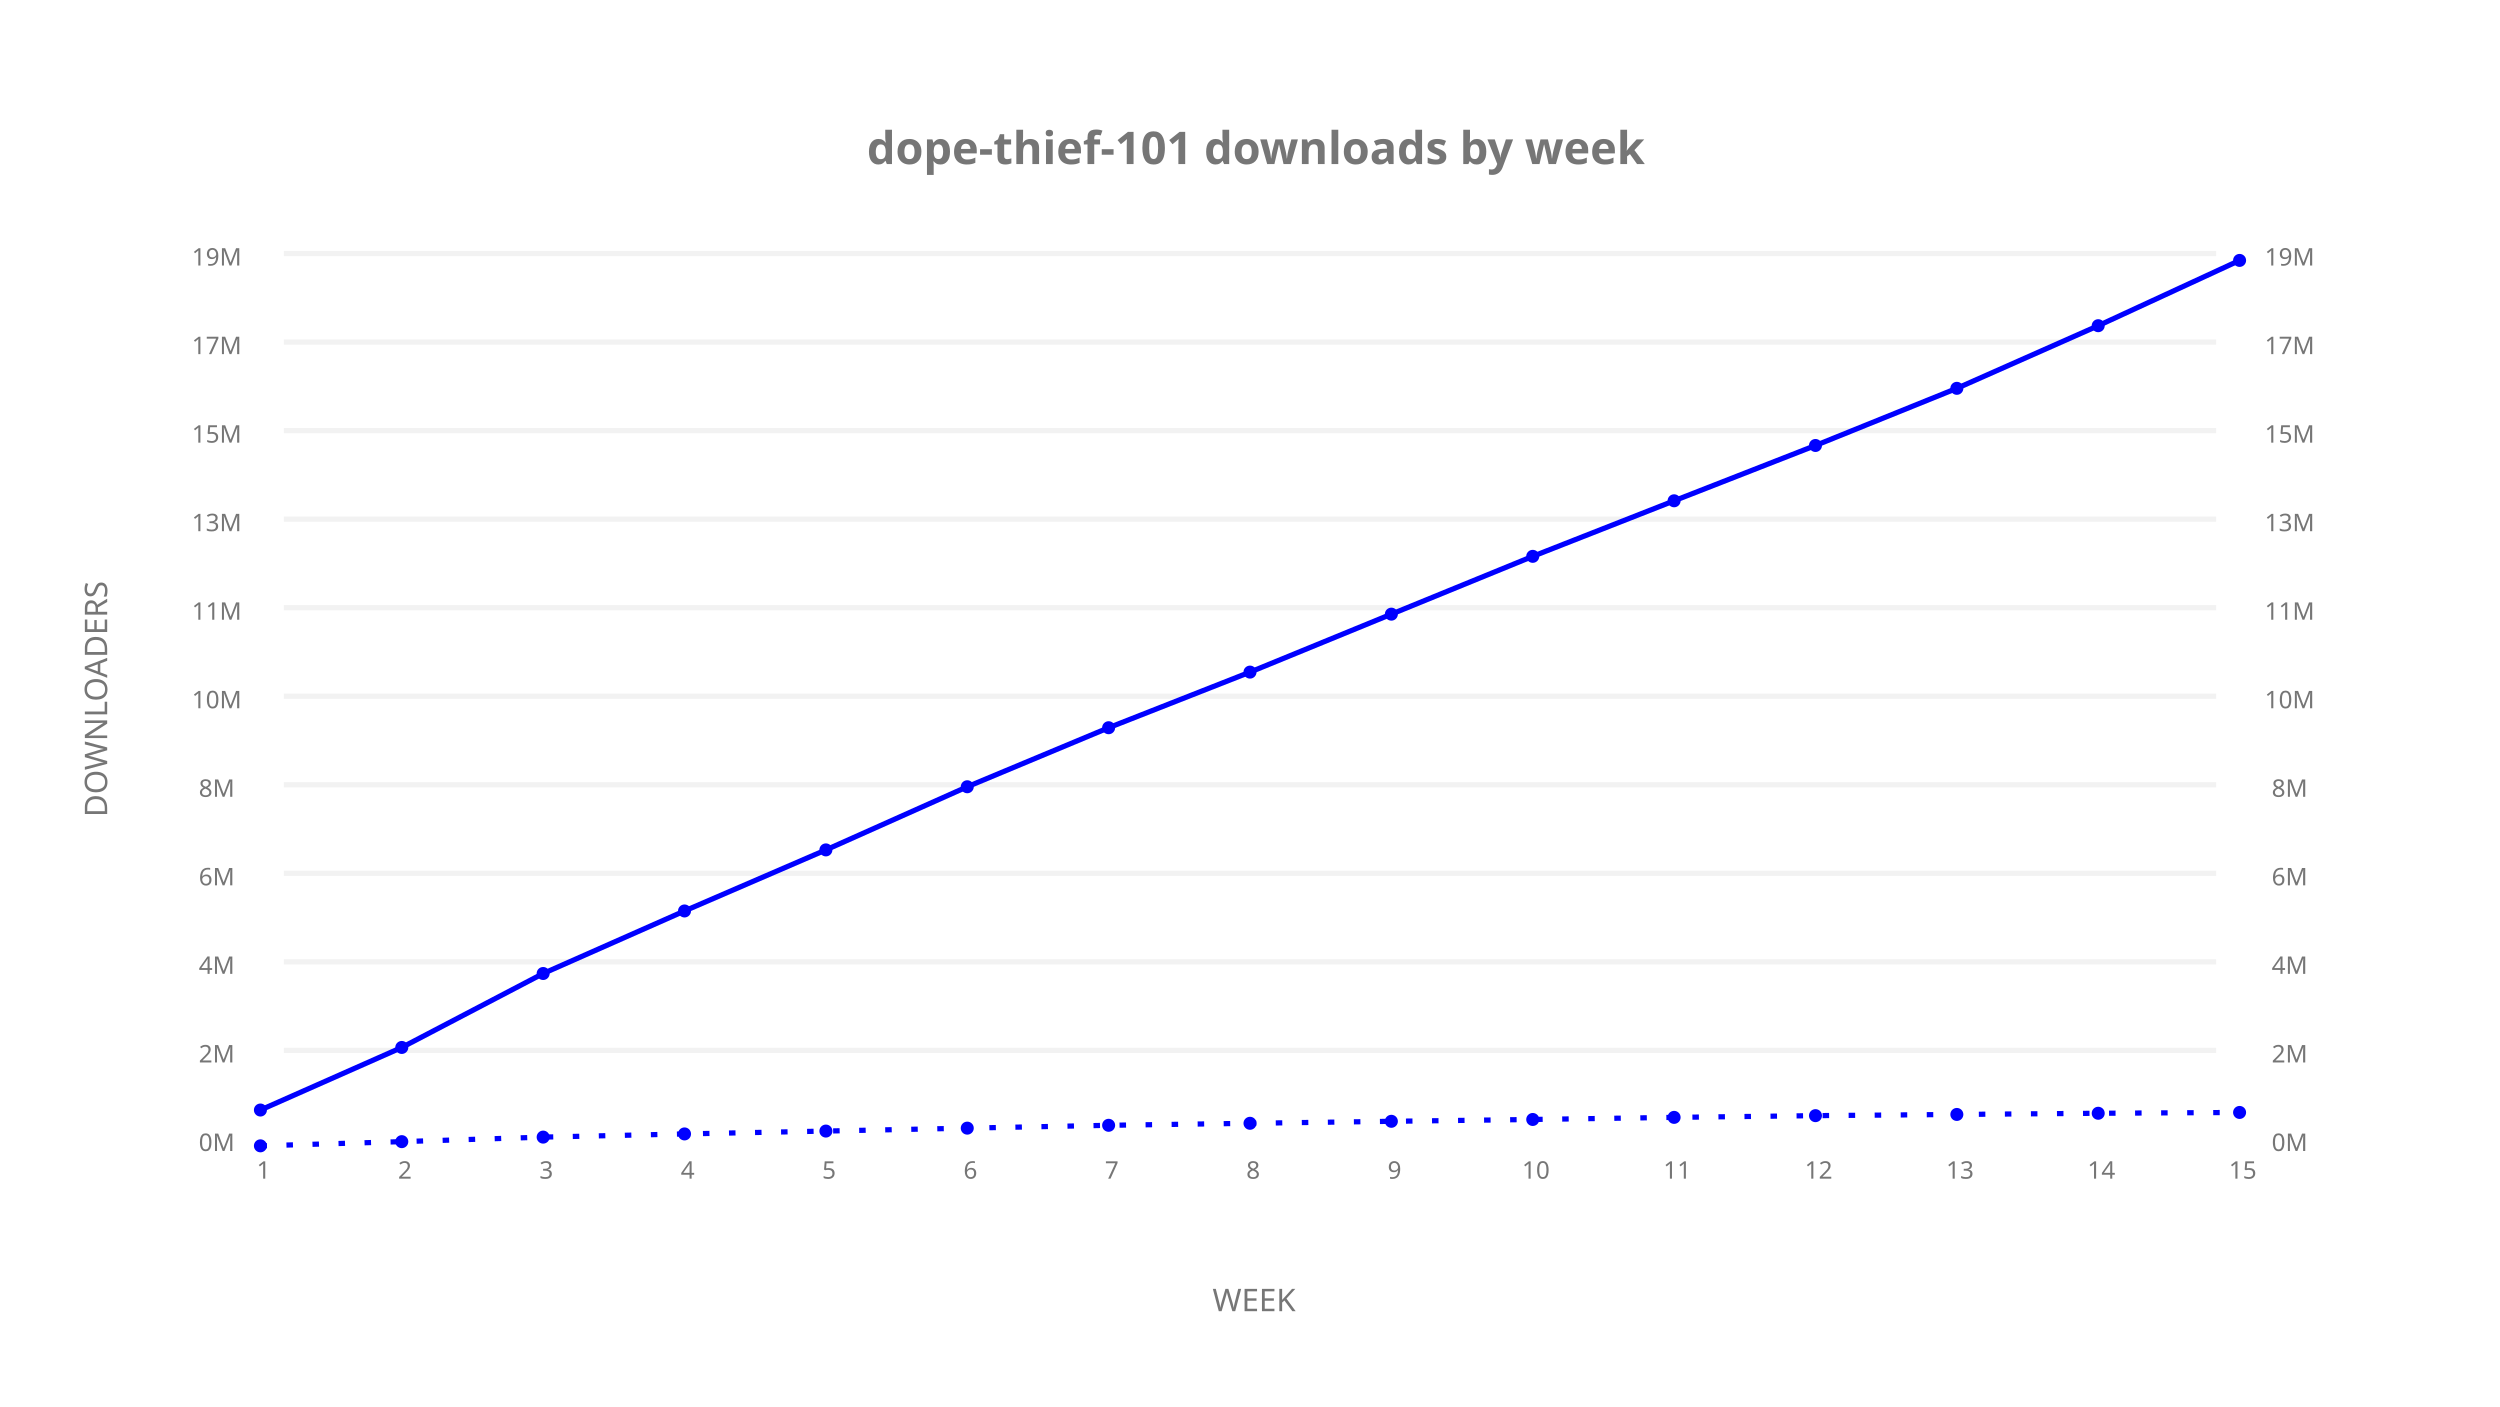
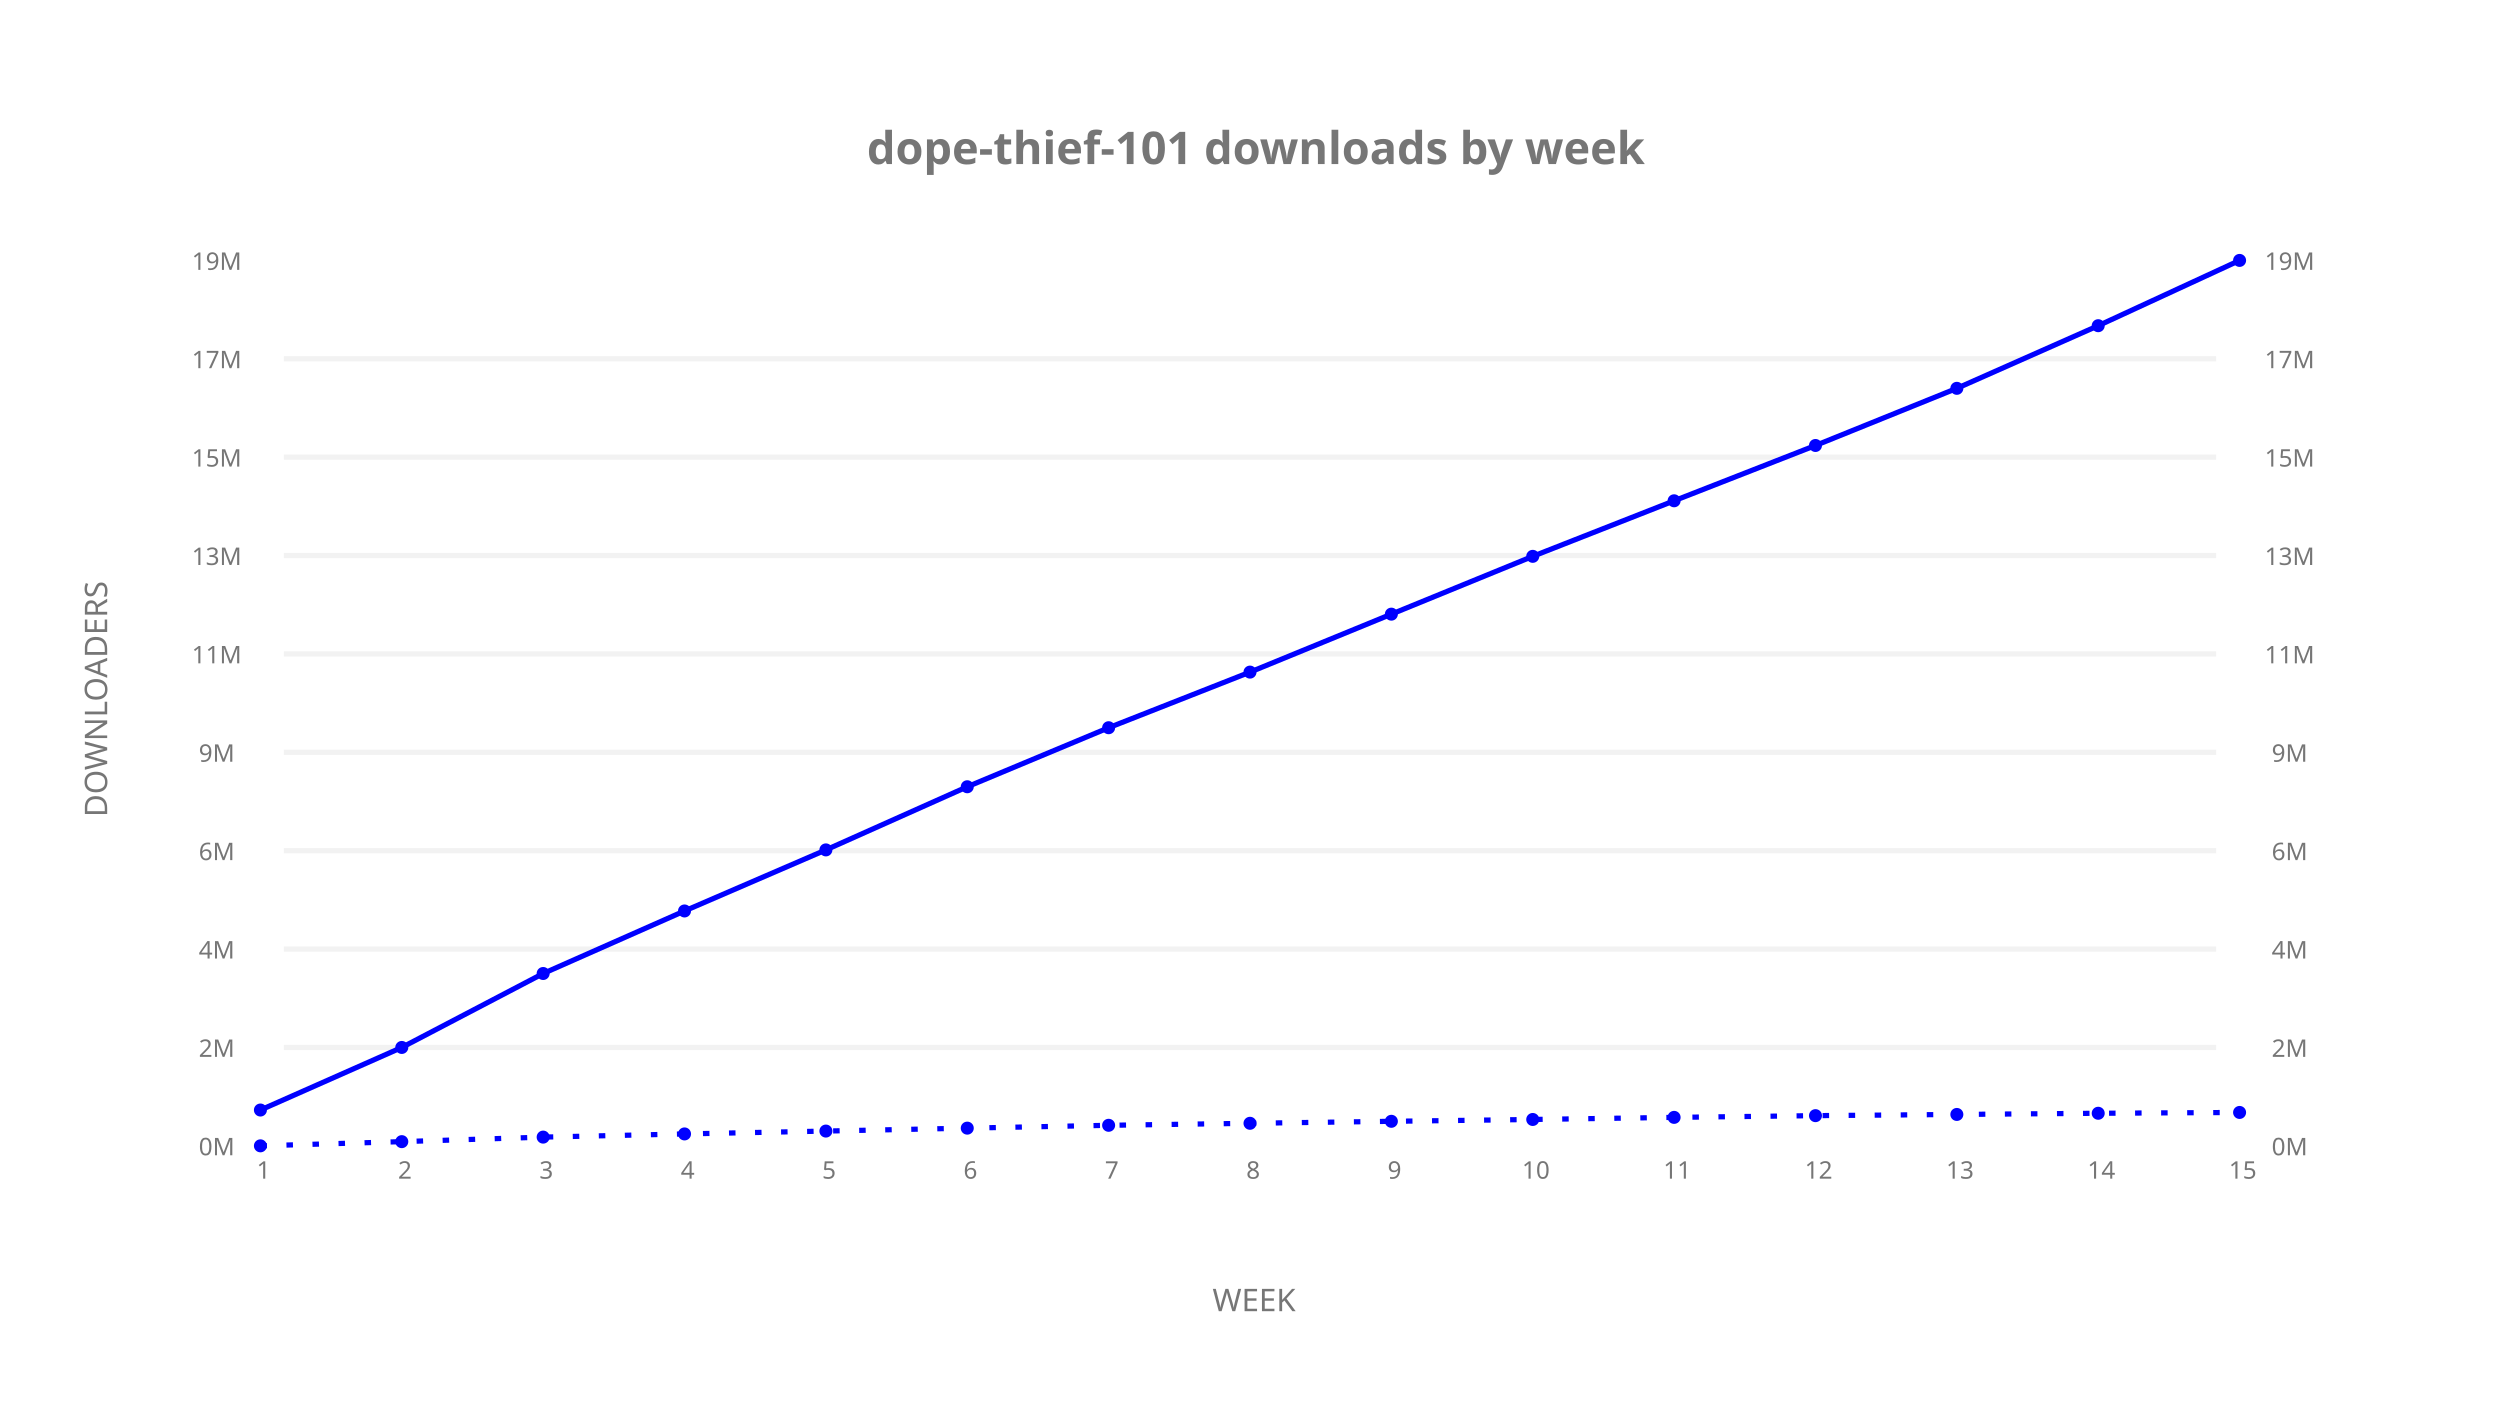
<svg xmlns="http://www.w3.org/2000/svg" xml:space="preserve" id="dope-thief-101-downloads-by-week-dope-thief-101-week" x="0px" y="0px" width="1920px" height="1080px" viewBox="0 0 1920 1080" enable-background="new 0 0 1920 1080" role="img">
  <g id="annotations">
    <text x="960" y="126" font-family="Atkinson Hyperlegible" font-size="26pt" text-anchor="middle" text-align="center" font-weight="600" font-style="normal" style="fill:rgb(118,118,118); fill-opacity:1; stroke:rgb(118,118,118); stroke-opacity:0; stroke-width:0.5"> dope-thief-101 downloads by week</text>
    <g id="axes-lines">
      <text x="960" y="1007" font-family="Atkinson Hyperlegible" font-size="18pt" text-anchor="middle" text-align="center" font-weight="500" font-style="normal" style="fill:rgb(118,118,118); fill-opacity:1; stroke:rgb(118,118,118); stroke-opacity:0; stroke-width:0.5"> WEEK</text>
      <text x="73" y="540" font-family="Atkinson Hyperlegible" font-size="18pt" text-anchor="middle" text-align="center" dominant-baseline="central" font-weight="500" font-style="normal" style="fill:rgb(118,118,118); fill-opacity:1; stroke:rgb(118,118,118); stroke-opacity:0; stroke-width:0.5" transform="rotate(-90,73,540)"> DOWNLOADERS</text>
    </g>
    <g id="tic-y-label-lines">
-       <line x1="218" y1="806.71" x2="1702" y2="806.71" style="fill:rgb(0,0,255); fill-opacity:0; stroke:rgb(242,242,242); stroke-opacity:1; stroke-width:4" />
-       <line x1="218" y1="738.71" x2="1702" y2="738.71" style="fill:rgb(0,0,255); fill-opacity:0; stroke:rgb(242,242,242); stroke-opacity:1; stroke-width:4" />
-       <line x1="218" y1="670.71" x2="1702" y2="670.71" style="fill:rgb(0,0,255); fill-opacity:0; stroke:rgb(242,242,242); stroke-opacity:1; stroke-width:4" />
-       <line x1="218" y1="602.71" x2="1702" y2="602.71" style="fill:rgb(0,0,255); fill-opacity:0; stroke:rgb(242,242,242); stroke-opacity:1; stroke-width:4" />
-       <line x1="218" y1="534.71" x2="1702" y2="534.71" style="fill:rgb(0,0,255); fill-opacity:0; stroke:rgb(242,242,242); stroke-opacity:1; stroke-width:4" />
-       <line x1="218" y1="466.71" x2="1702" y2="466.71" style="fill:rgb(0,0,255); fill-opacity:0; stroke:rgb(242,242,242); stroke-opacity:1; stroke-width:4" />
-       <line x1="218" y1="398.71" x2="1702" y2="398.71" style="fill:rgb(0,0,255); fill-opacity:0; stroke:rgb(242,242,242); stroke-opacity:1; stroke-width:4" />
-       <line x1="218" y1="330.71" x2="1702" y2="330.71" style="fill:rgb(0,0,255); fill-opacity:0; stroke:rgb(242,242,242); stroke-opacity:1; stroke-width:4" />
-       <line x1="218" y1="262.71" x2="1702" y2="262.71" style="fill:rgb(0,0,255); fill-opacity:0; stroke:rgb(242,242,242); stroke-opacity:1; stroke-width:4" />
-       <line x1="218" y1="194.71" x2="1702" y2="194.71" style="fill:rgb(0,0,255); fill-opacity:0; stroke:rgb(242,242,242); stroke-opacity:1; stroke-width:4" />
+       <line x1="218" y1="804.444" x2="1702" y2="804.444" style="fill:rgb(0,0,255); fill-opacity:0; stroke:rgb(242,242,242); stroke-opacity:1; stroke-width:4" />
+       <line x1="218" y1="728.889" x2="1702" y2="728.889" style="fill:rgb(0,0,255); fill-opacity:0; stroke:rgb(242,242,242); stroke-opacity:1; stroke-width:4" />
+       <line x1="218" y1="653.333" x2="1702" y2="653.333" style="fill:rgb(0,0,255); fill-opacity:0; stroke:rgb(242,242,242); stroke-opacity:1; stroke-width:4" />
+       <line x1="218" y1="577.778" x2="1702" y2="577.778" style="fill:rgb(0,0,255); fill-opacity:0; stroke:rgb(242,242,242); stroke-opacity:1; stroke-width:4" />
+       <line x1="218" y1="502.222" x2="1702" y2="502.222" style="fill:rgb(0,0,255); fill-opacity:0; stroke:rgb(242,242,242); stroke-opacity:1; stroke-width:4" />
+       <line x1="218" y1="426.667" x2="1702" y2="426.667" style="fill:rgb(0,0,255); fill-opacity:0; stroke:rgb(242,242,242); stroke-opacity:1; stroke-width:4" />
+       <line x1="218" y1="351.111" x2="1702" y2="351.111" style="fill:rgb(0,0,255); fill-opacity:0; stroke:rgb(242,242,242); stroke-opacity:1; stroke-width:4" />
+       <line x1="218" y1="275.556" x2="1702" y2="275.556" style="fill:rgb(0,0,255); fill-opacity:0; stroke:rgb(242,242,242); stroke-opacity:1; stroke-width:4" />
    </g>
    <g id="tic-x-labels">
      <text x="200" y="898" font-family="Atkinson Hyperlegible" font-size="14pt" text-anchor="middle" text-align="center" dominant-baseline="central" font-weight="400" font-style="normal" style="fill:rgb(118,118,118); fill-opacity:1; stroke:rgb(118,118,118); stroke-opacity:0; stroke-width:0.5"> 1</text>
      <text x="308.571" y="898" font-family="Atkinson Hyperlegible" font-size="14pt" text-anchor="middle" text-align="center" dominant-baseline="central" font-weight="400" font-style="normal" style="fill:rgb(118,118,118); fill-opacity:1; stroke:rgb(118,118,118); stroke-opacity:0; stroke-width:0.5"> 2</text>
      <text x="417.143" y="898" font-family="Atkinson Hyperlegible" font-size="14pt" text-anchor="middle" text-align="center" dominant-baseline="central" font-weight="400" font-style="normal" style="fill:rgb(118,118,118); fill-opacity:1; stroke:rgb(118,118,118); stroke-opacity:0; stroke-width:0.5"> 3</text>
      <text x="525.714" y="898" font-family="Atkinson Hyperlegible" font-size="14pt" text-anchor="middle" text-align="center" dominant-baseline="central" font-weight="400" font-style="normal" style="fill:rgb(118,118,118); fill-opacity:1; stroke:rgb(118,118,118); stroke-opacity:0; stroke-width:0.5"> 4</text>
      <text x="634.286" y="898" font-family="Atkinson Hyperlegible" font-size="14pt" text-anchor="middle" text-align="center" dominant-baseline="central" font-weight="400" font-style="normal" style="fill:rgb(118,118,118); fill-opacity:1; stroke:rgb(118,118,118); stroke-opacity:0; stroke-width:0.5"> 5</text>
      <text x="742.857" y="898" font-family="Atkinson Hyperlegible" font-size="14pt" text-anchor="middle" text-align="center" dominant-baseline="central" font-weight="400" font-style="normal" style="fill:rgb(118,118,118); fill-opacity:1; stroke:rgb(118,118,118); stroke-opacity:0; stroke-width:0.5"> 6</text>
      <text x="851.429" y="898" font-family="Atkinson Hyperlegible" font-size="14pt" text-anchor="middle" text-align="center" dominant-baseline="central" font-weight="400" font-style="normal" style="fill:rgb(118,118,118); fill-opacity:1; stroke:rgb(118,118,118); stroke-opacity:0; stroke-width:0.5"> 7</text>
      <text x="960" y="898" font-family="Atkinson Hyperlegible" font-size="14pt" text-anchor="middle" text-align="center" dominant-baseline="central" font-weight="400" font-style="normal" style="fill:rgb(118,118,118); fill-opacity:1; stroke:rgb(118,118,118); stroke-opacity:0; stroke-width:0.5"> 8</text>
      <text x="1068.571" y="898" font-family="Atkinson Hyperlegible" font-size="14pt" text-anchor="middle" text-align="center" dominant-baseline="central" font-weight="400" font-style="normal" style="fill:rgb(118,118,118); fill-opacity:1; stroke:rgb(118,118,118); stroke-opacity:0; stroke-width:0.5"> 9</text>
      <text x="1177.143" y="898" font-family="Atkinson Hyperlegible" font-size="14pt" text-anchor="middle" text-align="center" dominant-baseline="central" font-weight="400" font-style="normal" style="fill:rgb(118,118,118); fill-opacity:1; stroke:rgb(118,118,118); stroke-opacity:0; stroke-width:0.5"> 10</text>
      <text x="1285.714" y="898" font-family="Atkinson Hyperlegible" font-size="14pt" text-anchor="middle" text-align="center" dominant-baseline="central" font-weight="400" font-style="normal" style="fill:rgb(118,118,118); fill-opacity:1; stroke:rgb(118,118,118); stroke-opacity:0; stroke-width:0.5"> 11</text>
      <text x="1394.286" y="898" font-family="Atkinson Hyperlegible" font-size="14pt" text-anchor="middle" text-align="center" dominant-baseline="central" font-weight="400" font-style="normal" style="fill:rgb(118,118,118); fill-opacity:1; stroke:rgb(118,118,118); stroke-opacity:0; stroke-width:0.5"> 12</text>
      <text x="1502.857" y="898" font-family="Atkinson Hyperlegible" font-size="14pt" text-anchor="middle" text-align="center" dominant-baseline="central" font-weight="400" font-style="normal" style="fill:rgb(118,118,118); fill-opacity:1; stroke:rgb(118,118,118); stroke-opacity:0; stroke-width:0.5"> 13</text>
      <text x="1611.429" y="898" font-family="Atkinson Hyperlegible" font-size="14pt" text-anchor="middle" text-align="center" dominant-baseline="central" font-weight="400" font-style="normal" style="fill:rgb(118,118,118); fill-opacity:1; stroke:rgb(118,118,118); stroke-opacity:0; stroke-width:0.5"> 14</text>
      <text x="1720" y="898" font-family="Atkinson Hyperlegible" font-size="14pt" text-anchor="middle" text-align="center" dominant-baseline="central" font-weight="400" font-style="normal" style="fill:rgb(118,118,118); fill-opacity:1; stroke:rgb(118,118,118); stroke-opacity:0; stroke-width:0.5"> 15</text>
    </g>
    <g id="tic-y-labels">
-       <text x="164" y="876.71" font-family="Atkinson Hyperlegible" font-size="14pt" text-anchor="middle" text-align="center" dominant-baseline="central" font-weight="400" font-style="normal" style="fill:rgb(118,118,118); fill-opacity:1; stroke:rgb(118,118,118); stroke-opacity:0; stroke-width:0.5"> 0M</text>
-       <text x="1756" y="876.71" font-family="Atkinson Hyperlegible" font-size="14pt" text-anchor="middle" text-align="center" dominant-baseline="central" font-weight="400" font-style="normal" style="fill:rgb(118,118,118); fill-opacity:1; stroke:rgb(118,118,118); stroke-opacity:0; stroke-width:0.5"> 0M</text>
-       <text x="164" y="808.71" font-family="Atkinson Hyperlegible" font-size="14pt" text-anchor="middle" text-align="center" dominant-baseline="central" font-weight="400" font-style="normal" style="fill:rgb(118,118,118); fill-opacity:1; stroke:rgb(118,118,118); stroke-opacity:0; stroke-width:0.5"> 2M</text>
-       <text x="1756" y="808.71" font-family="Atkinson Hyperlegible" font-size="14pt" text-anchor="middle" text-align="center" dominant-baseline="central" font-weight="400" font-style="normal" style="fill:rgb(118,118,118); fill-opacity:1; stroke:rgb(118,118,118); stroke-opacity:0; stroke-width:0.5"> 2M</text>
-       <text x="164" y="740.71" font-family="Atkinson Hyperlegible" font-size="14pt" text-anchor="middle" text-align="center" dominant-baseline="central" font-weight="400" font-style="normal" style="fill:rgb(118,118,118); fill-opacity:1; stroke:rgb(118,118,118); stroke-opacity:0; stroke-width:0.5"> 4M</text>
-       <text x="1756" y="740.71" font-family="Atkinson Hyperlegible" font-size="14pt" text-anchor="middle" text-align="center" dominant-baseline="central" font-weight="400" font-style="normal" style="fill:rgb(118,118,118); fill-opacity:1; stroke:rgb(118,118,118); stroke-opacity:0; stroke-width:0.5"> 4M</text>
-       <text x="164" y="672.71" font-family="Atkinson Hyperlegible" font-size="14pt" text-anchor="middle" text-align="center" dominant-baseline="central" font-weight="400" font-style="normal" style="fill:rgb(118,118,118); fill-opacity:1; stroke:rgb(118,118,118); stroke-opacity:0; stroke-width:0.5"> 6M</text>
-       <text x="1756" y="672.71" font-family="Atkinson Hyperlegible" font-size="14pt" text-anchor="middle" text-align="center" dominant-baseline="central" font-weight="400" font-style="normal" style="fill:rgb(118,118,118); fill-opacity:1; stroke:rgb(118,118,118); stroke-opacity:0; stroke-width:0.5"> 6M</text>
-       <text x="164" y="604.71" font-family="Atkinson Hyperlegible" font-size="14pt" text-anchor="middle" text-align="center" dominant-baseline="central" font-weight="400" font-style="normal" style="fill:rgb(118,118,118); fill-opacity:1; stroke:rgb(118,118,118); stroke-opacity:0; stroke-width:0.5"> 8M</text>
-       <text x="1756" y="604.71" font-family="Atkinson Hyperlegible" font-size="14pt" text-anchor="middle" text-align="center" dominant-baseline="central" font-weight="400" font-style="normal" style="fill:rgb(118,118,118); fill-opacity:1; stroke:rgb(118,118,118); stroke-opacity:0; stroke-width:0.5"> 8M</text>
-       <text x="164" y="536.71" font-family="Atkinson Hyperlegible" font-size="14pt" text-anchor="middle" text-align="center" dominant-baseline="central" font-weight="400" font-style="normal" style="fill:rgb(118,118,118); fill-opacity:1; stroke:rgb(118,118,118); stroke-opacity:0; stroke-width:0.5"> 10M</text>
-       <text x="1756" y="536.71" font-family="Atkinson Hyperlegible" font-size="14pt" text-anchor="middle" text-align="center" dominant-baseline="central" font-weight="400" font-style="normal" style="fill:rgb(118,118,118); fill-opacity:1; stroke:rgb(118,118,118); stroke-opacity:0; stroke-width:0.5"> 10M</text>
-       <text x="164" y="468.71" font-family="Atkinson Hyperlegible" font-size="14pt" text-anchor="middle" text-align="center" dominant-baseline="central" font-weight="400" font-style="normal" style="fill:rgb(118,118,118); fill-opacity:1; stroke:rgb(118,118,118); stroke-opacity:0; stroke-width:0.5"> 11M</text>
-       <text x="1756" y="468.71" font-family="Atkinson Hyperlegible" font-size="14pt" text-anchor="middle" text-align="center" dominant-baseline="central" font-weight="400" font-style="normal" style="fill:rgb(118,118,118); fill-opacity:1; stroke:rgb(118,118,118); stroke-opacity:0; stroke-width:0.5"> 11M</text>
-       <text x="164" y="400.71" font-family="Atkinson Hyperlegible" font-size="14pt" text-anchor="middle" text-align="center" dominant-baseline="central" font-weight="400" font-style="normal" style="fill:rgb(118,118,118); fill-opacity:1; stroke:rgb(118,118,118); stroke-opacity:0; stroke-width:0.5"> 13M</text>
-       <text x="1756" y="400.71" font-family="Atkinson Hyperlegible" font-size="14pt" text-anchor="middle" text-align="center" dominant-baseline="central" font-weight="400" font-style="normal" style="fill:rgb(118,118,118); fill-opacity:1; stroke:rgb(118,118,118); stroke-opacity:0; stroke-width:0.5"> 13M</text>
-       <text x="164" y="332.71" font-family="Atkinson Hyperlegible" font-size="14pt" text-anchor="middle" text-align="center" dominant-baseline="central" font-weight="400" font-style="normal" style="fill:rgb(118,118,118); fill-opacity:1; stroke:rgb(118,118,118); stroke-opacity:0; stroke-width:0.5"> 15M</text>
-       <text x="1756" y="332.71" font-family="Atkinson Hyperlegible" font-size="14pt" text-anchor="middle" text-align="center" dominant-baseline="central" font-weight="400" font-style="normal" style="fill:rgb(118,118,118); fill-opacity:1; stroke:rgb(118,118,118); stroke-opacity:0; stroke-width:0.5"> 15M</text>
-       <text x="164" y="264.71" font-family="Atkinson Hyperlegible" font-size="14pt" text-anchor="middle" text-align="center" dominant-baseline="central" font-weight="400" font-style="normal" style="fill:rgb(118,118,118); fill-opacity:1; stroke:rgb(118,118,118); stroke-opacity:0; stroke-width:0.5"> 17M</text>
-       <text x="1756" y="264.71" font-family="Atkinson Hyperlegible" font-size="14pt" text-anchor="middle" text-align="center" dominant-baseline="central" font-weight="400" font-style="normal" style="fill:rgb(118,118,118); fill-opacity:1; stroke:rgb(118,118,118); stroke-opacity:0; stroke-width:0.5"> 17M</text>
-       <text x="164" y="196.71" font-family="Atkinson Hyperlegible" font-size="14pt" text-anchor="middle" text-align="center" dominant-baseline="central" font-weight="400" font-style="normal" style="fill:rgb(118,118,118); fill-opacity:1; stroke:rgb(118,118,118); stroke-opacity:0; stroke-width:0.5"> 19M</text>
-       <text x="1756" y="196.71" font-family="Atkinson Hyperlegible" font-size="14pt" text-anchor="middle" text-align="center" dominant-baseline="central" font-weight="400" font-style="normal" style="fill:rgb(118,118,118); fill-opacity:1; stroke:rgb(118,118,118); stroke-opacity:0; stroke-width:0.5"> 19M</text>
+       <text x="164" y="880" font-family="Atkinson Hyperlegible" font-size="14pt" text-anchor="middle" text-align="center" dominant-baseline="central" font-weight="400" font-style="normal" style="fill:rgb(118,118,118); fill-opacity:1; stroke:rgb(118,118,118); stroke-opacity:0; stroke-width:0.5"> 0M</text>
+       <text x="1756" y="880" font-family="Atkinson Hyperlegible" font-size="14pt" text-anchor="middle" text-align="center" dominant-baseline="central" font-weight="400" font-style="normal" style="fill:rgb(118,118,118); fill-opacity:1; stroke:rgb(118,118,118); stroke-opacity:0; stroke-width:0.5"> 0M</text>
+       <text x="164" y="804.444" font-family="Atkinson Hyperlegible" font-size="14pt" text-anchor="middle" text-align="center" dominant-baseline="central" font-weight="400" font-style="normal" style="fill:rgb(118,118,118); fill-opacity:1; stroke:rgb(118,118,118); stroke-opacity:0; stroke-width:0.5"> 2M</text>
+       <text x="1756" y="804.444" font-family="Atkinson Hyperlegible" font-size="14pt" text-anchor="middle" text-align="center" dominant-baseline="central" font-weight="400" font-style="normal" style="fill:rgb(118,118,118); fill-opacity:1; stroke:rgb(118,118,118); stroke-opacity:0; stroke-width:0.5"> 2M</text>
+       <text x="164" y="728.889" font-family="Atkinson Hyperlegible" font-size="14pt" text-anchor="middle" text-align="center" dominant-baseline="central" font-weight="400" font-style="normal" style="fill:rgb(118,118,118); fill-opacity:1; stroke:rgb(118,118,118); stroke-opacity:0; stroke-width:0.5"> 4M</text>
+       <text x="1756" y="728.889" font-family="Atkinson Hyperlegible" font-size="14pt" text-anchor="middle" text-align="center" dominant-baseline="central" font-weight="400" font-style="normal" style="fill:rgb(118,118,118); fill-opacity:1; stroke:rgb(118,118,118); stroke-opacity:0; stroke-width:0.5"> 4M</text>
+       <text x="164" y="653.333" font-family="Atkinson Hyperlegible" font-size="14pt" text-anchor="middle" text-align="center" dominant-baseline="central" font-weight="400" font-style="normal" style="fill:rgb(118,118,118); fill-opacity:1; stroke:rgb(118,118,118); stroke-opacity:0; stroke-width:0.5"> 6M</text>
+       <text x="1756" y="653.333" font-family="Atkinson Hyperlegible" font-size="14pt" text-anchor="middle" text-align="center" dominant-baseline="central" font-weight="400" font-style="normal" style="fill:rgb(118,118,118); fill-opacity:1; stroke:rgb(118,118,118); stroke-opacity:0; stroke-width:0.5"> 6M</text>
+       <text x="164" y="577.778" font-family="Atkinson Hyperlegible" font-size="14pt" text-anchor="middle" text-align="center" dominant-baseline="central" font-weight="400" font-style="normal" style="fill:rgb(118,118,118); fill-opacity:1; stroke:rgb(118,118,118); stroke-opacity:0; stroke-width:0.5"> 9M</text>
+       <text x="1756" y="577.778" font-family="Atkinson Hyperlegible" font-size="14pt" text-anchor="middle" text-align="center" dominant-baseline="central" font-weight="400" font-style="normal" style="fill:rgb(118,118,118); fill-opacity:1; stroke:rgb(118,118,118); stroke-opacity:0; stroke-width:0.5"> 9M</text>
+       <text x="164" y="502.222" font-family="Atkinson Hyperlegible" font-size="14pt" text-anchor="middle" text-align="center" dominant-baseline="central" font-weight="400" font-style="normal" style="fill:rgb(118,118,118); fill-opacity:1; stroke:rgb(118,118,118); stroke-opacity:0; stroke-width:0.5"> 11M</text>
+       <text x="1756" y="502.222" font-family="Atkinson Hyperlegible" font-size="14pt" text-anchor="middle" text-align="center" dominant-baseline="central" font-weight="400" font-style="normal" style="fill:rgb(118,118,118); fill-opacity:1; stroke:rgb(118,118,118); stroke-opacity:0; stroke-width:0.5"> 11M</text>
+       <text x="164" y="426.667" font-family="Atkinson Hyperlegible" font-size="14pt" text-anchor="middle" text-align="center" dominant-baseline="central" font-weight="400" font-style="normal" style="fill:rgb(118,118,118); fill-opacity:1; stroke:rgb(118,118,118); stroke-opacity:0; stroke-width:0.5"> 13M</text>
+       <text x="1756" y="426.667" font-family="Atkinson Hyperlegible" font-size="14pt" text-anchor="middle" text-align="center" dominant-baseline="central" font-weight="400" font-style="normal" style="fill:rgb(118,118,118); fill-opacity:1; stroke:rgb(118,118,118); stroke-opacity:0; stroke-width:0.5"> 13M</text>
+       <text x="164" y="351.111" font-family="Atkinson Hyperlegible" font-size="14pt" text-anchor="middle" text-align="center" dominant-baseline="central" font-weight="400" font-style="normal" style="fill:rgb(118,118,118); fill-opacity:1; stroke:rgb(118,118,118); stroke-opacity:0; stroke-width:0.5"> 15M</text>
+       <text x="1756" y="351.111" font-family="Atkinson Hyperlegible" font-size="14pt" text-anchor="middle" text-align="center" dominant-baseline="central" font-weight="400" font-style="normal" style="fill:rgb(118,118,118); fill-opacity:1; stroke:rgb(118,118,118); stroke-opacity:0; stroke-width:0.5"> 15M</text>
+       <text x="164" y="275.556" font-family="Atkinson Hyperlegible" font-size="14pt" text-anchor="middle" text-align="center" dominant-baseline="central" font-weight="400" font-style="normal" style="fill:rgb(118,118,118); fill-opacity:1; stroke:rgb(118,118,118); stroke-opacity:0; stroke-width:0.5"> 17M</text>
+       <text x="1756" y="275.556" font-family="Atkinson Hyperlegible" font-size="14pt" text-anchor="middle" text-align="center" dominant-baseline="central" font-weight="400" font-style="normal" style="fill:rgb(118,118,118); fill-opacity:1; stroke:rgb(118,118,118); stroke-opacity:0; stroke-width:0.5"> 17M</text>
+       <text x="164" y="200" font-family="Atkinson Hyperlegible" font-size="14pt" text-anchor="middle" text-align="center" dominant-baseline="central" font-weight="400" font-style="normal" style="fill:rgb(118,118,118); fill-opacity:1; stroke:rgb(118,118,118); stroke-opacity:0; stroke-width:0.5"> 19M</text>
+       <text x="1756" y="200" font-family="Atkinson Hyperlegible" font-size="14pt" text-anchor="middle" text-align="center" dominant-baseline="central" font-weight="400" font-style="normal" style="fill:rgb(118,118,118); fill-opacity:1; stroke:rgb(118,118,118); stroke-opacity:0; stroke-width:0.5"> 19M</text>
    </g>
  </g>
  <g id="polyline-dope-thief-101 downloads by week">
    <polyline points="200,852.502 308.571,804.443 417.143,747.65 525.714,699.622 634.286,652.724 742.857,604.231 851.429,558.894 960,516.183 1068.57,471.674 1177.14,427.27 1285.71,384.607 1394.29,342.13 1502.86,298.238 1611.43,250.137 1720,200 " style="fill:rgb(0,0,255); fill-opacity:0; stroke:rgb(0,0,255); stroke-opacity:1; stroke-width:4" />
  </g>
  <g id="markers-dope-thief-101 downloads by week">
    <circle cx="200" cy="852.502" r="5" style="fill:rgb(0,0,255); fill-opacity:1; stroke:rgb(0,0,255); stroke-opacity:0; stroke-width:4">
</circle>
    <circle cx="308.571" cy="804.443" r="5" style="fill:rgb(0,0,255); fill-opacity:1; stroke:rgb(0,0,255); stroke-opacity:0; stroke-width:4">
</circle>
    <circle cx="417.143" cy="747.65" r="5" style="fill:rgb(0,0,255); fill-opacity:1; stroke:rgb(0,0,255); stroke-opacity:0; stroke-width:4">
</circle>
    <circle cx="525.714" cy="699.622" r="5" style="fill:rgb(0,0,255); fill-opacity:1; stroke:rgb(0,0,255); stroke-opacity:0; stroke-width:4">
</circle>
    <circle cx="634.286" cy="652.724" r="5" style="fill:rgb(0,0,255); fill-opacity:1; stroke:rgb(0,0,255); stroke-opacity:0; stroke-width:4">
</circle>
    <circle cx="742.857" cy="604.231" r="5" style="fill:rgb(0,0,255); fill-opacity:1; stroke:rgb(0,0,255); stroke-opacity:0; stroke-width:4">
</circle>
    <circle cx="851.429" cy="558.894" r="5" style="fill:rgb(0,0,255); fill-opacity:1; stroke:rgb(0,0,255); stroke-opacity:0; stroke-width:4">
</circle>
    <circle cx="960" cy="516.183" r="5" style="fill:rgb(0,0,255); fill-opacity:1; stroke:rgb(0,0,255); stroke-opacity:0; stroke-width:4">
</circle>
    <circle cx="1068.571" cy="471.674" r="5" style="fill:rgb(0,0,255); fill-opacity:1; stroke:rgb(0,0,255); stroke-opacity:0; stroke-width:4">
</circle>
    <circle cx="1177.143" cy="427.27" r="5" style="fill:rgb(0,0,255); fill-opacity:1; stroke:rgb(0,0,255); stroke-opacity:0; stroke-width:4">
</circle>
    <circle cx="1285.714" cy="384.607" r="5" style="fill:rgb(0,0,255); fill-opacity:1; stroke:rgb(0,0,255); stroke-opacity:0; stroke-width:4">
</circle>
    <circle cx="1394.286" cy="342.13" r="5" style="fill:rgb(0,0,255); fill-opacity:1; stroke:rgb(0,0,255); stroke-opacity:0; stroke-width:4">
</circle>
    <circle cx="1502.857" cy="298.238" r="5" style="fill:rgb(0,0,255); fill-opacity:1; stroke:rgb(0,0,255); stroke-opacity:0; stroke-width:4">
</circle>
    <circle cx="1611.429" cy="250.137" r="5" style="fill:rgb(0,0,255); fill-opacity:1; stroke:rgb(0,0,255); stroke-opacity:0; stroke-width:4">
</circle>
    <circle cx="1720" cy="200" r="5" style="fill:rgb(0,0,255); fill-opacity:1; stroke:rgb(0,0,255); stroke-opacity:0; stroke-width:4">
</circle>
  </g>
  <g id="polyline-dope-thief-101 downloads by week uploaders">
    <polyline points="200,880 308.571,876.784 417.143,873.303 525.714,870.862 634.286,868.663 742.857,866.413 851.429,864.232 960,862.692 1068.57,861.165 1177.14,859.759 1285.71,858.144 1394.29,856.821 1502.86,855.896 1611.43,854.991 1720,854.358 " stroke-dasharray="5 15" style="fill:rgb(0,0,255); fill-opacity:0; stroke:rgb(0,0,255); stroke-opacity:1; stroke-width:4" />
  </g>
  <g id="markers-dope-thief-101 downloads by week uploaders">
    <circle cx="200" cy="880" r="5" style="fill:rgb(0,0,255); fill-opacity:1; stroke:rgb(0,0,255); stroke-opacity:0; stroke-width:4">
</circle>
    <circle cx="308.571" cy="876.784" r="5" style="fill:rgb(0,0,255); fill-opacity:1; stroke:rgb(0,0,255); stroke-opacity:0; stroke-width:4">
</circle>
    <circle cx="417.143" cy="873.303" r="5" style="fill:rgb(0,0,255); fill-opacity:1; stroke:rgb(0,0,255); stroke-opacity:0; stroke-width:4">
</circle>
    <circle cx="525.714" cy="870.862" r="5" style="fill:rgb(0,0,255); fill-opacity:1; stroke:rgb(0,0,255); stroke-opacity:0; stroke-width:4">
</circle>
    <circle cx="634.286" cy="868.663" r="5" style="fill:rgb(0,0,255); fill-opacity:1; stroke:rgb(0,0,255); stroke-opacity:0; stroke-width:4">
</circle>
    <circle cx="742.857" cy="866.413" r="5" style="fill:rgb(0,0,255); fill-opacity:1; stroke:rgb(0,0,255); stroke-opacity:0; stroke-width:4">
</circle>
    <circle cx="851.429" cy="864.232" r="5" style="fill:rgb(0,0,255); fill-opacity:1; stroke:rgb(0,0,255); stroke-opacity:0; stroke-width:4">
</circle>
    <circle cx="960" cy="862.692" r="5" style="fill:rgb(0,0,255); fill-opacity:1; stroke:rgb(0,0,255); stroke-opacity:0; stroke-width:4">
</circle>
    <circle cx="1068.571" cy="861.165" r="5" style="fill:rgb(0,0,255); fill-opacity:1; stroke:rgb(0,0,255); stroke-opacity:0; stroke-width:4">
</circle>
    <circle cx="1177.143" cy="859.759" r="5" style="fill:rgb(0,0,255); fill-opacity:1; stroke:rgb(0,0,255); stroke-opacity:0; stroke-width:4">
</circle>
    <circle cx="1285.714" cy="858.144" r="5" style="fill:rgb(0,0,255); fill-opacity:1; stroke:rgb(0,0,255); stroke-opacity:0; stroke-width:4">
</circle>
    <circle cx="1394.286" cy="856.821" r="5" style="fill:rgb(0,0,255); fill-opacity:1; stroke:rgb(0,0,255); stroke-opacity:0; stroke-width:4">
</circle>
    <circle cx="1502.857" cy="855.896" r="5" style="fill:rgb(0,0,255); fill-opacity:1; stroke:rgb(0,0,255); stroke-opacity:0; stroke-width:4">
</circle>
    <circle cx="1611.429" cy="854.991" r="5" style="fill:rgb(0,0,255); fill-opacity:1; stroke:rgb(0,0,255); stroke-opacity:0; stroke-width:4">
</circle>
    <circle cx="1720" cy="854.358" r="5" style="fill:rgb(0,0,255); fill-opacity:1; stroke:rgb(0,0,255); stroke-opacity:0; stroke-width:4">
</circle>
  </g>
</svg>
